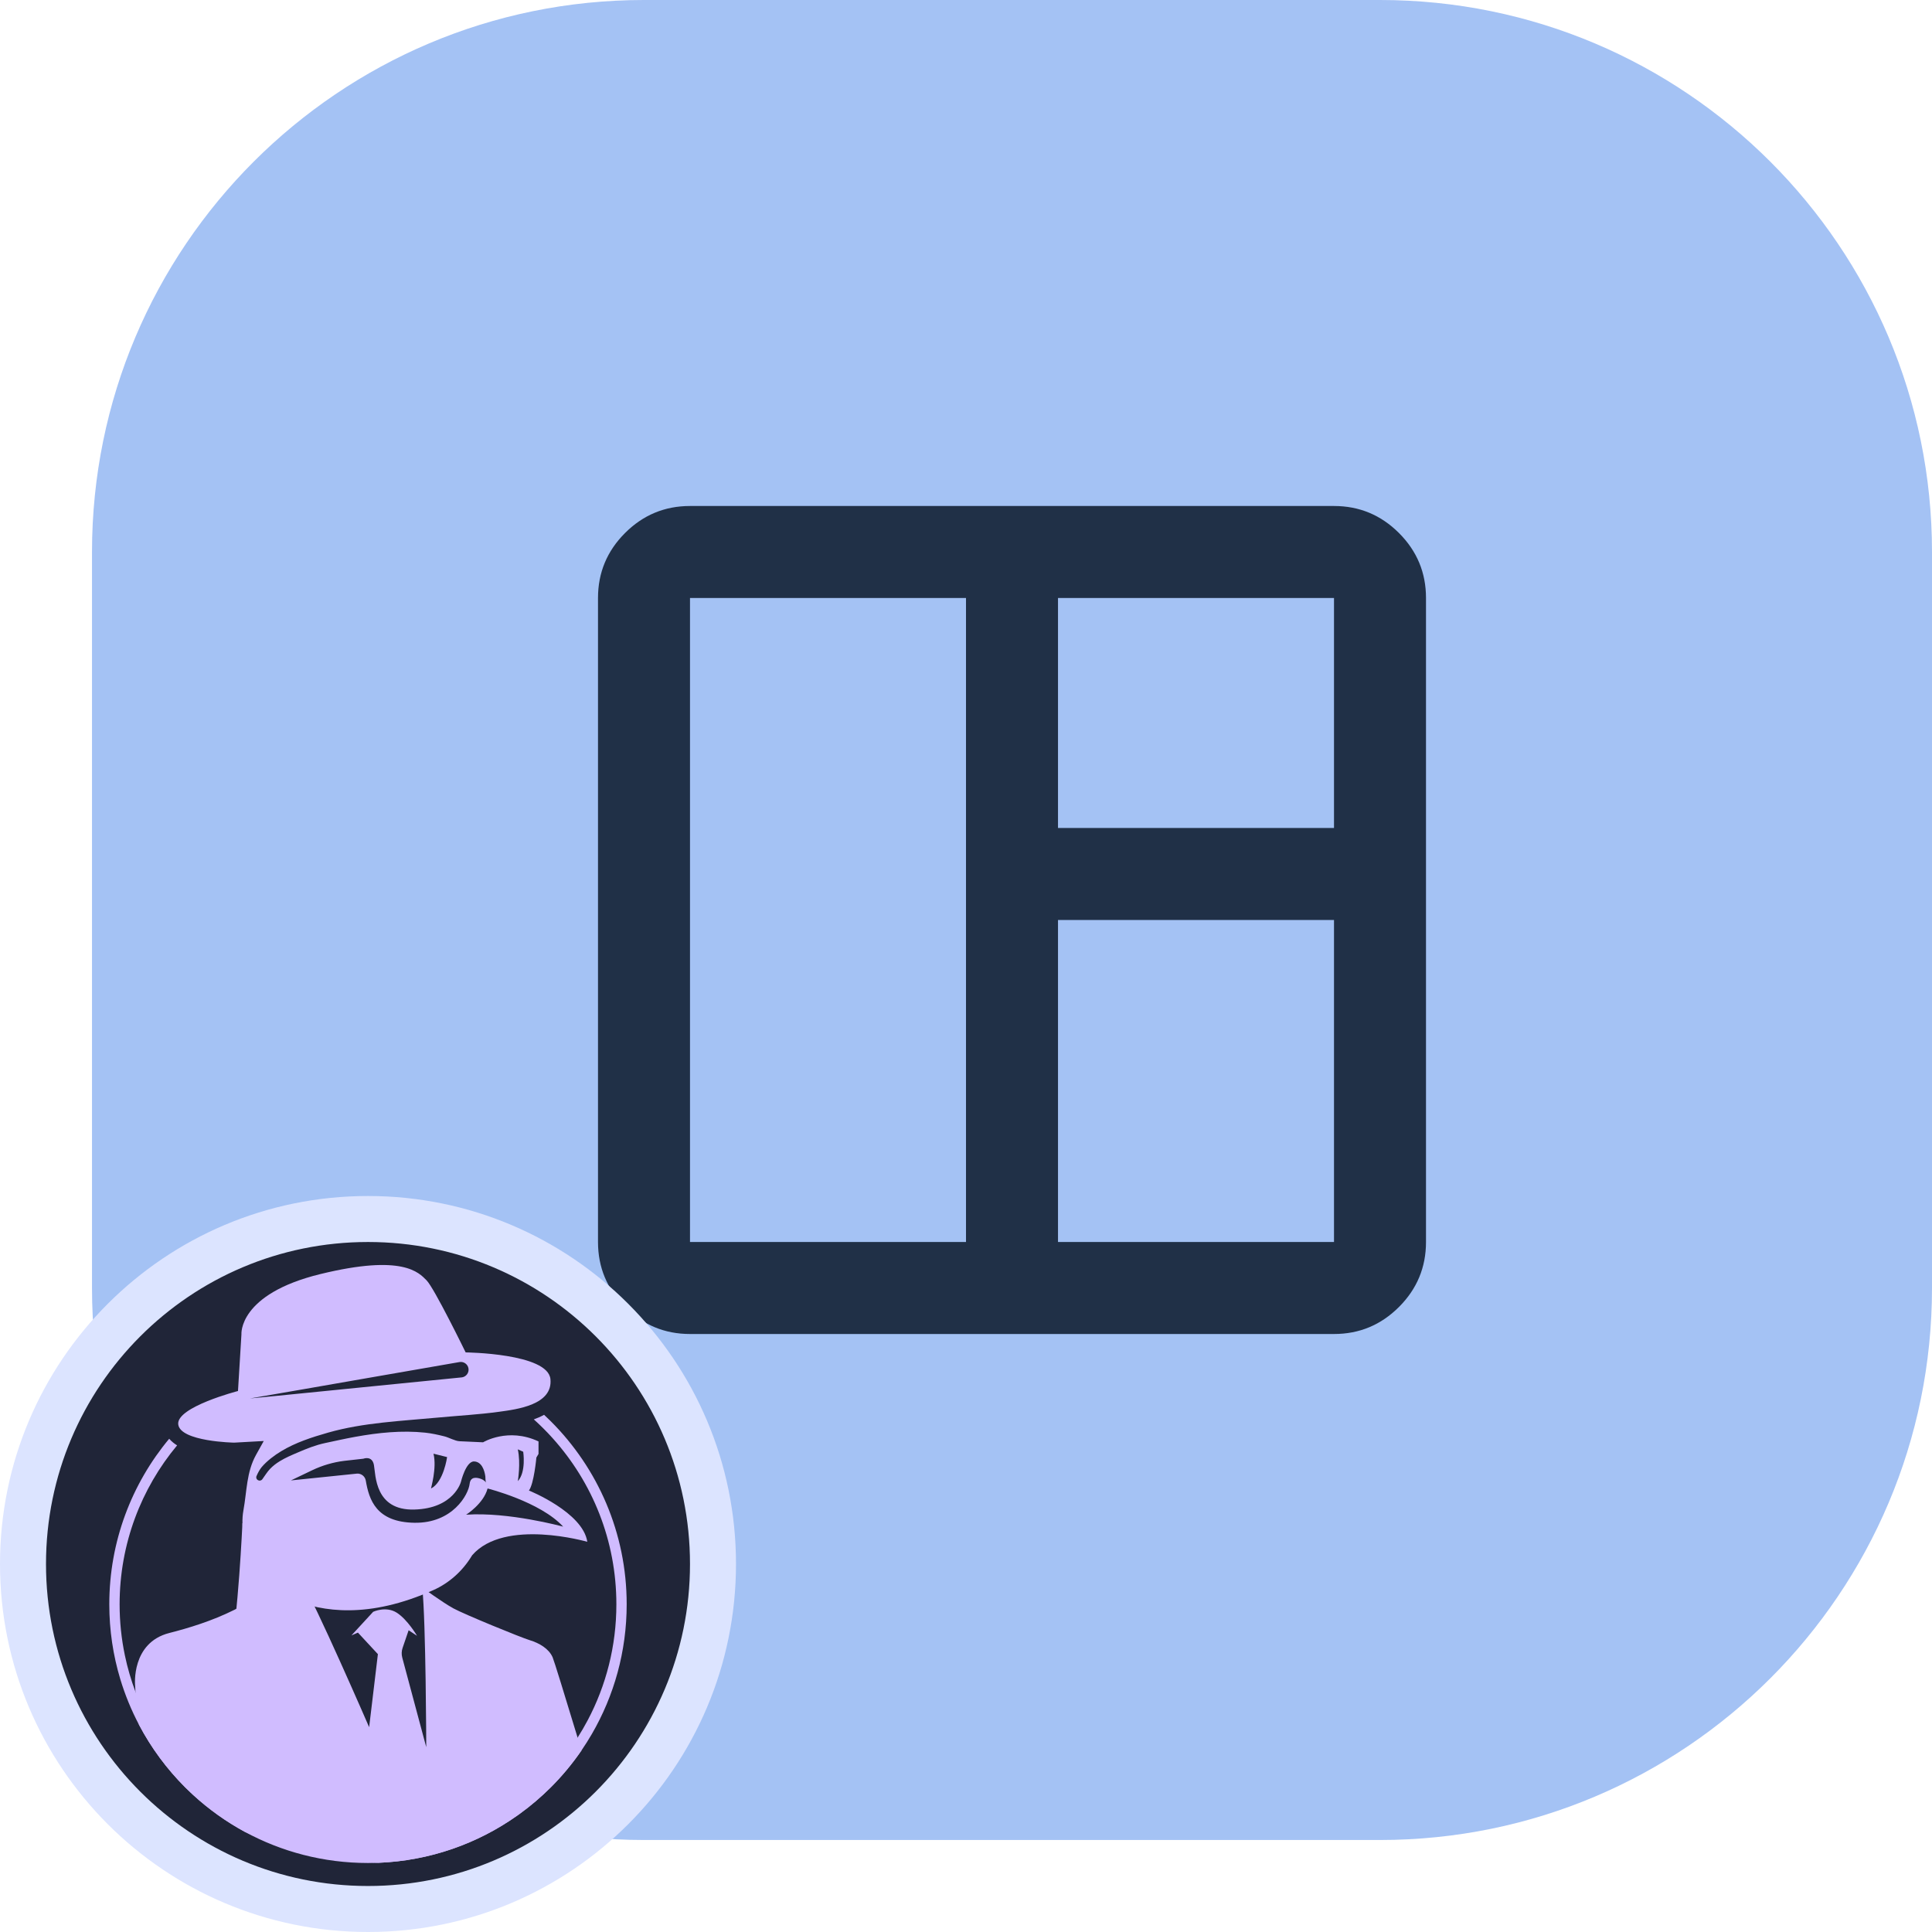
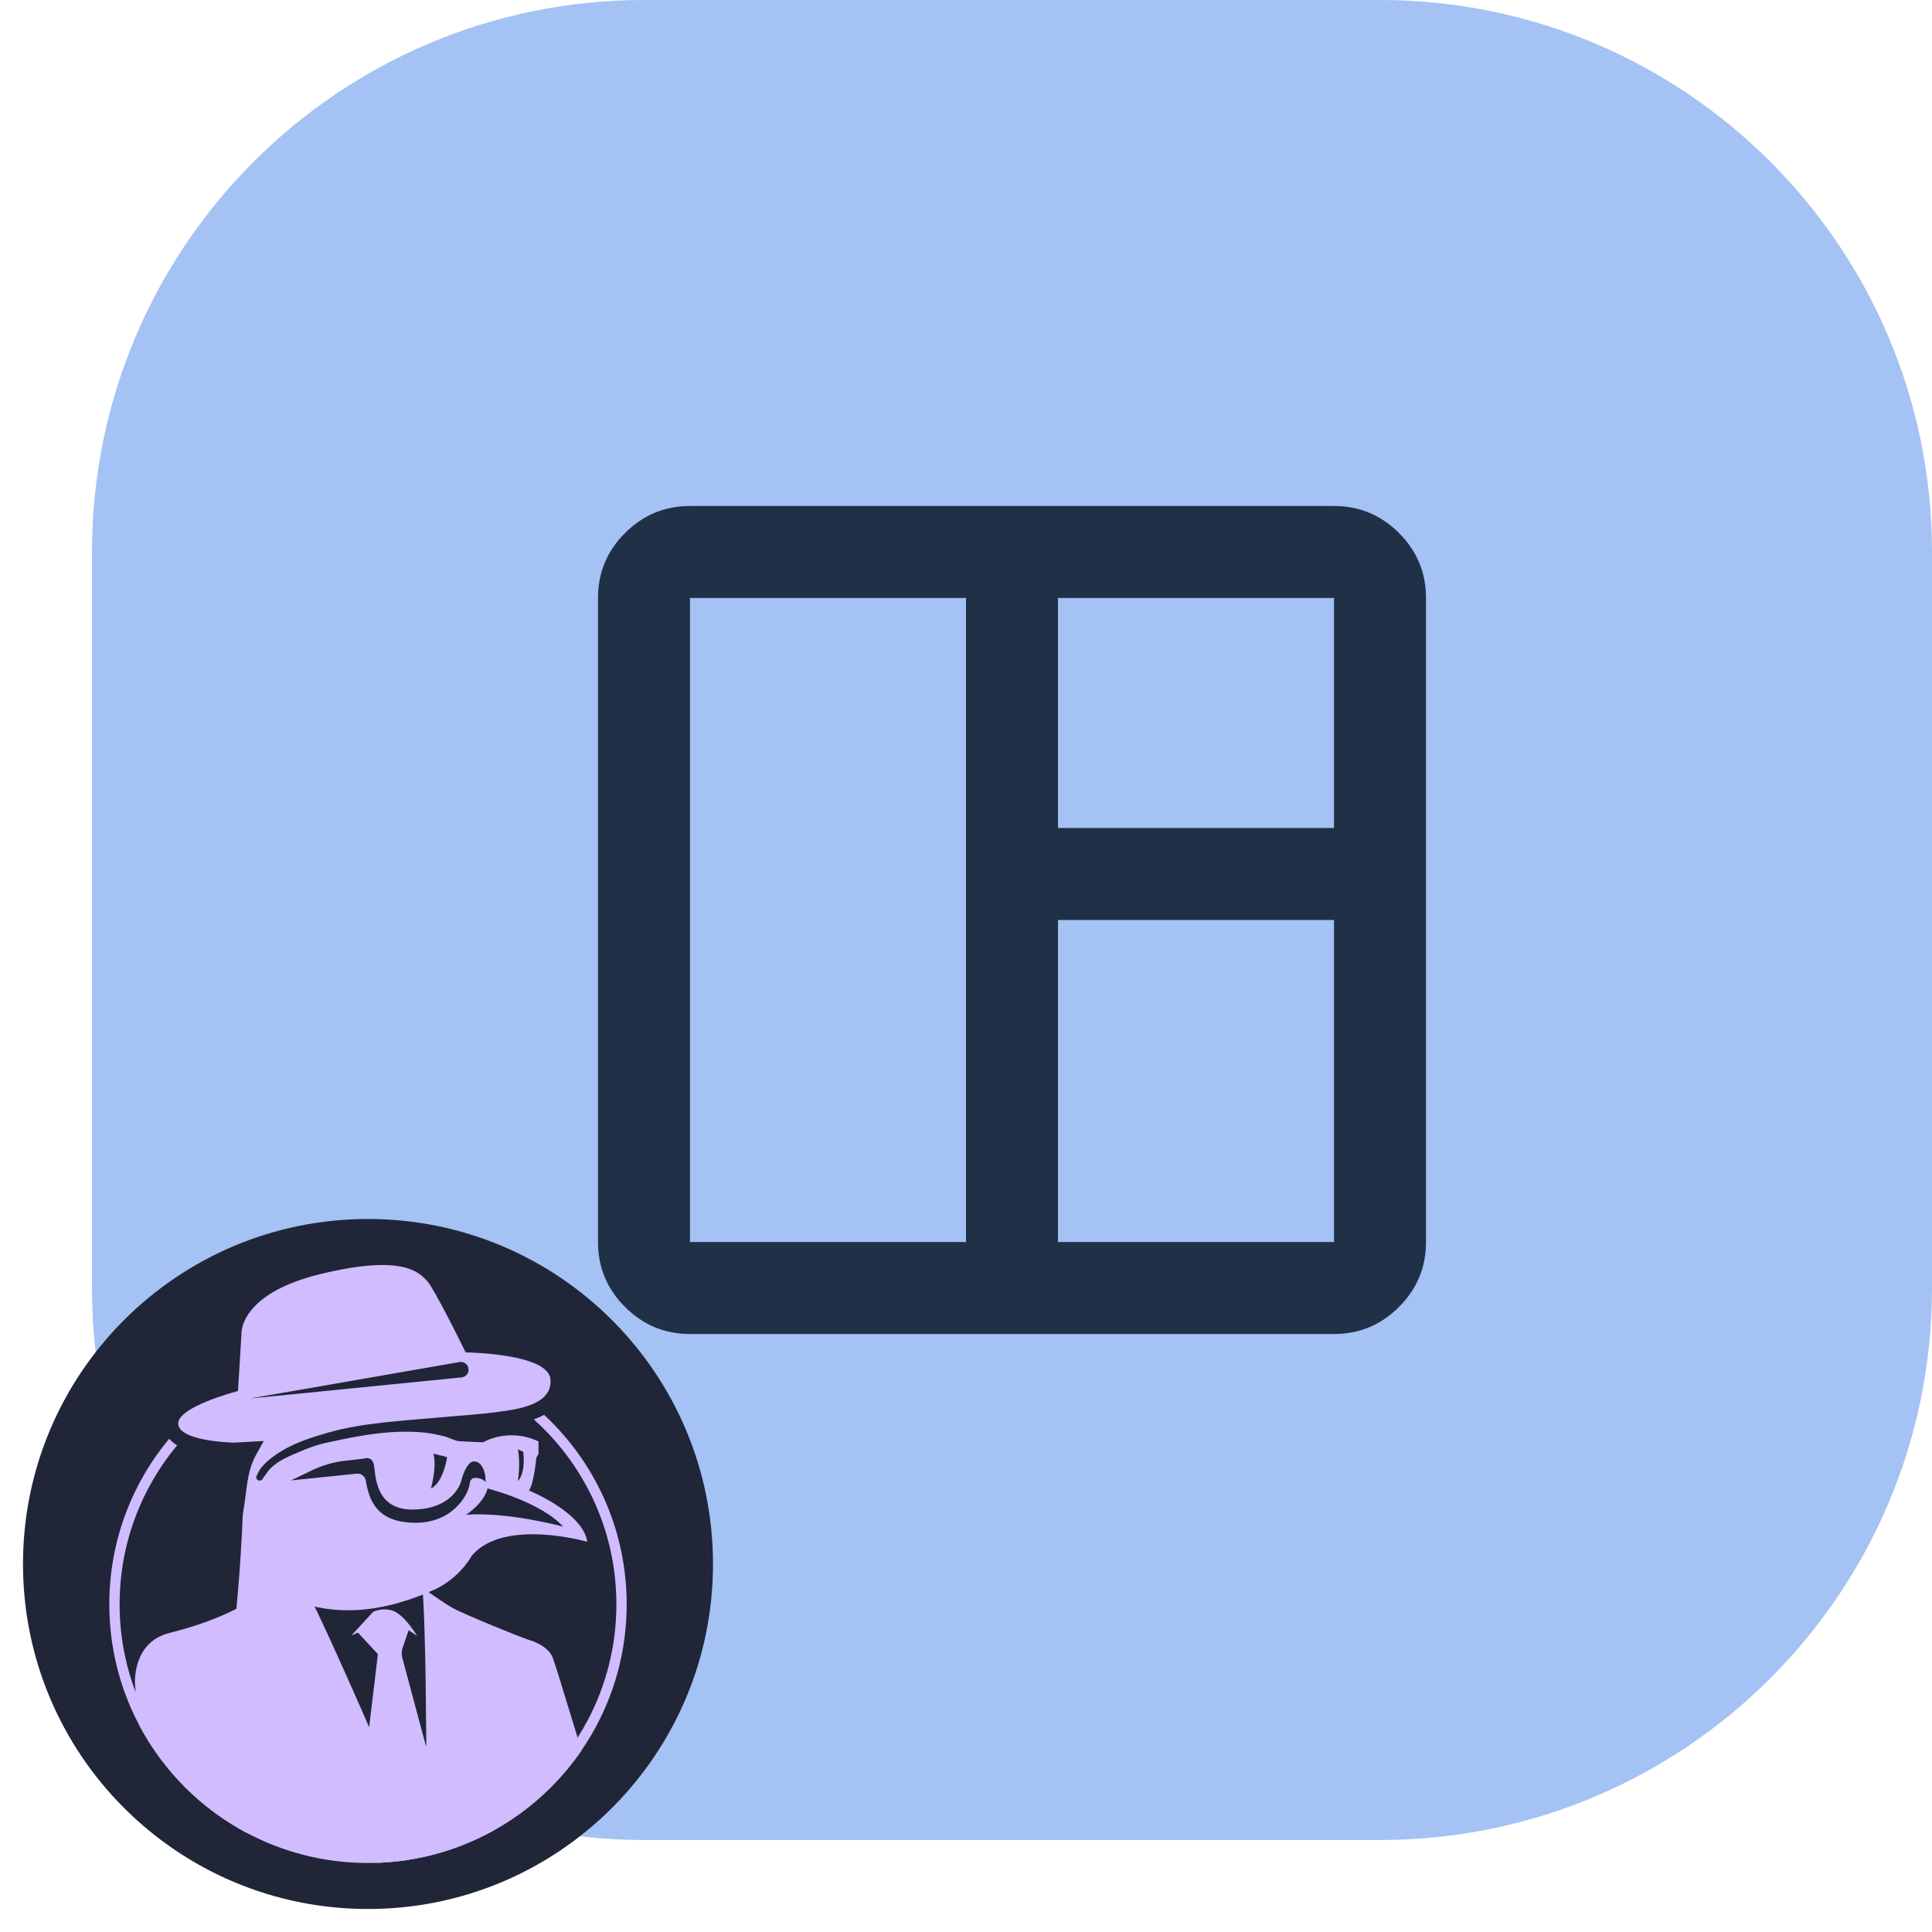
<svg xmlns="http://www.w3.org/2000/svg" width="40" height="40" viewBox="-2 0 42 42">
  <rect width="40" height="40" rx="12" fill="#a4c2f4" />
  <g transform="translate(8 32) scale(0.025 -0.025)">
    <path fill="#203047" d="M200 120Q167 120 143.5 143.5Q120 167 120 200V760Q120 793 143.5 816.5Q167 840 200 840H760Q793 840 816.5 816.5Q840 793 840 760V200Q840 167 816.5 143.5Q793 120 760 120ZM200 200H440Q440 200 440.0 200.0Q440 200 440 200V760Q440 760 440.0 760.0Q440 760 440 760H200Q200 760 200.0 760.0Q200 760 200 760V200Q200 200 200.0 200.0Q200 200 200 200ZM520 200H760Q760 200 760.0 200.0Q760 200 760 200V480Q760 480 760.0 480.0Q760 480 760 480H520Q520 480 520.0 480.0Q520 480 520 480V200Q520 200 520.0 200.0Q520 200 520 200ZM520 560H760Q760 560 760.0 560.0Q760 560 760 560V760Q760 760 760.0 760.0Q760 760 760 760H520Q520 760 520.0 760.0Q520 760 520 760V560Q520 560 520.0 560.0Q520 560 520 560Z" />
  </g>
  <g id="dux-badge" transform="translate(-26 2)">
-     <circle cx="32" cy="32" r="7.5" fill="#202538" stroke="#dce4ff" stroke-width="1" />
+     <circle cx="32" cy="32" r="7.5" fill="#202538" />
    <g transform="translate(26.376 25.5) scale(0.02329119)">
      <defs id="defs1">
        <clipPath clipPathUnits="userSpaceOnUse" id="clipPath21">
          <path d="M 0,1200 H 2000 V 0 H 0 Z" transform="translate(-673.8743,-704.2584)" id="path21" />
        </clipPath>
        <clipPath clipPathUnits="userSpaceOnUse" id="clipPath25">
          <path d="M 0,1200 H 2000 V 0 H 0 Z" transform="translate(-466.3045,-703.5978)" id="path25" />
        </clipPath>
        <clipPath clipPathUnits="userSpaceOnUse" id="clipPath27">
          <path d="M 0,1200 H 2000 V 0 H 0 Z" transform="translate(-695.28,-473.9274)" id="path27" />
        </clipPath>
        <clipPath clipPathUnits="userSpaceOnUse" id="clipPath29">
          <path d="M 0,1200 H 2000 V 0 H 0 Z" transform="translate(-457.9388,-632.9906)" id="path29" />
        </clipPath>
        <clipPath clipPathUnits="userSpaceOnUse" id="clipPath31">
          <path d="M 0,1200 H 2000 V 0 H 0 Z" transform="translate(-466.3045,-703.5978)" id="path31" />
        </clipPath>
        <clipPath clipPathUnits="userSpaceOnUse" id="clipPath33">
          <path d="M 0,1200 H 2000 V 0 H 0 Z" transform="translate(-614.5172,-638.933)" id="path33" />
        </clipPath>
      </defs>
      <g id="layer-MC0" transform="translate(-486.3102,-515.0272)">
        <path id="path20" d="M 0,0 C -1.568,1.568 -3.163,3.098 -4.787,4.61 -5.944,3.966 -7.185,3.35 -8.529,2.762 -9.658,2.277 -10.815,1.82 -11.981,1.4 c 1.885,-1.689 3.742,-3.425 5.552,-5.207 0.448,-0.429 0.886,-0.868 1.325,-1.306 2.221,-2.221 4.386,-4.498 6.476,-6.84 27.639,-30.784 44.453,-71.459 44.453,-116.089 0,-29.347 -7.259,-56.977 -20.09,-81.21 -2.192,-4.134 -4.544,-8.174 -7.054,-12.102 -6.83,-10.74 -14.827,-20.669 -23.785,-29.636 -5.944,-5.944 -12.317,-11.459 -19.073,-16.498 -0.56,-0.42 -1.12,-0.83 -1.689,-1.231 -28.675,-20.893 -63.975,-33.201 -102.186,-33.201 -48.018,0 -91.464,19.456 -122.948,50.93 -0.737,0.737 -1.465,1.474 -2.174,2.221 -0.55,0.569 -1.101,1.147 -1.633,1.726 -15.545,16.553 -27.881,36.14 -36.018,57.779 -3.098,8.211 -5.58,16.712 -7.409,25.464 -2.417,11.534 -3.686,23.496 -3.686,35.758 0.01,42.326 15.117,81.097 40.246,111.246 -2.072,1.278 -3.975,2.809 -5.534,4.637 -26.174,-31.399 -41.934,-71.822 -41.934,-115.883 0,-18.187 2.678,-35.748 7.67,-52.311 3.359,-11.142 7.754,-21.835 13.092,-31.95 8.528,-16.208 19.446,-30.961 32.276,-43.801 1.251,-1.25 2.529,-2.491 3.817,-3.685 0.662,-0.644 1.334,-1.26 2.006,-1.876 10.862,-9.938 22.945,-18.578 36,-25.661 25.632,-13.913 55.016,-21.816 86.229,-21.816 2.454,0 4.908,0.047 7.334,0.14 36.056,1.446 69.424,13.427 97.054,32.976 0.569,0.392 1.148,0.793 1.698,1.204 7.82,5.655 15.164,11.925 21.966,18.718 7.904,7.904 15.07,16.526 21.406,25.773 2.556,3.723 4.973,7.558 7.25,11.477 15.499,26.697 24.382,57.723 24.382,90.812 C 53.038,-78.055 32.762,-32.762 0,0" style="fill:#D0BCFF;fill-opacity:1;fill-rule:nonzero;stroke:none" transform="matrix(1.333333,0,0,-1.333333,898.4991,660.9888)" clip-path="url(#clipPath21)" />
        <path id="path24" d="M 0,0 -0.169,-0.292 C 1.43,-0.2 3.091,-0.108 4.798,0 Z" style="fill:#D0BCFF;fill-opacity:1;fill-rule:nonzero;stroke:none" transform="matrix(1.333333,0,0,-1.333333,621.7393,661.8696)" clip-path="url(#clipPath25)" />
        <path id="path26" d="m 0,0 c -6.336,-9.247 -13.502,-17.869 -21.406,-25.773 -6.802,-6.793 -14.146,-13.063 -21.965,-18.718 -0.551,-0.411 -1.129,-0.812 -1.699,-1.204 -27.629,-19.549 -60.998,-31.53 -97.053,-32.976 -33.247,1.129 -64.852,8.762 -93.564,21.676 -13.054,7.082 -25.138,15.723 -36,25.661 -0.672,0.616 -1.343,1.232 -2.006,1.876 -1.288,1.194 -2.566,2.435 -3.816,3.685 -12.831,12.84 -23.748,27.593 -32.277,43.801 -1.092,7.651 -1.941,15.378 -2.445,23.039 -0.102,1.502 -0.186,3.004 -0.261,4.497 0,0 -2.865,29.795 23.944,36.634 26.827,6.84 65.654,19.745 87.722,50.305 0,0 0.327,-8.38 5.506,-15.779 8.034,-11.422 46.674,-100.46 46.674,-100.46 l 6.121,51.135 -13.978,15.079 -4.553,-1.987 15.228,16.544 c 0,0 8.94,4.218 16.554,-0.653 7.605,-4.899 14.146,-16.153 14.146,-16.153 l -5.879,3.892 -4.227,-12.364 c -0.756,-2.184 -0.83,-4.535 -0.233,-6.784 l 16.796,-62.687 c 0,0 -0.243,87.415 -2.781,111.685 0,0 14.221,-10.367 21.621,-14.454 7.381,-4.078 47.215,-20.407 53.738,-22.395 6.504,-1.987 13.222,-5.841 15.882,-11.916 1.026,-2.351 8.594,-26.939 17.486,-56.229 C -1.829,6.028 -0.914,3.023 0,0" style="fill:#D0BCFF;fill-opacity:1;fill-rule:nonzero;stroke:none" transform="matrix(1.333333,0,0,-1.333333,927.04,968.0968)" clip-path="url(#clipPath27)" />
        <path id="path28" d="m 0,0 c 0,0 -3.081,-67.22 -8.64,-90.616 -5.559,-23.397 30.316,0 30.316,0 l 20.9,68.629 z" style="fill:#D0BCFF;fill-opacity:1;fill-rule:nonzero;stroke:none" transform="matrix(1.333333,0,0,-1.333333,610.5851,756.0125)" clip-path="url(#clipPath29)" />
        <path id="path30" d="M 0,0 -0.169,-0.292 C 1.43,-0.2 3.091,-0.108 4.798,0 Z" style="fill:#D0BCFF;fill-opacity:1;fill-rule:nonzero;stroke:none" transform="matrix(1.333333,0,0,-1.333333,621.7393,661.8696)" clip-path="url(#clipPath31)" />
        <path id="path32" d="m 0,0 c 0,0 12.178,7.604 15.029,18.355 0,0 36.913,-9.243 52.904,-26.719 C 66.887,-8.091 29.642,2.031 0,0 m -36.152,-5.643 c -26.791,0.404 -31.781,16.05 -34.086,29.523 -0.511,2.958 -3.148,5.073 -6.13,4.883 l -46.275,-4.764 14.922,7.14 c 3.505,1.687 7.164,3.077 10.895,4.17 3.742,1.093 7.556,1.901 11.429,2.376 4.051,0.499 8.542,1.01 13.46,1.509 0,0 6.19,2.459 7.414,-4.479 1.259,-6.926 0.499,-31.864 28.287,-31.103 27.777,0.76 32.612,19.412 32.612,19.412 0,0 3.458,14.471 9.232,14.257 5.263,-0.202 7.27,-6.142 7.853,-10.479 0.142,-1.045 -0.06,-3.54 0.582,-4.324 -0.939,1.152 -2.162,2.032 -3.564,2.554 C 7.604,26.113 3.065,26.945 2.471,21.658 1.616,13.877 -9.599,-6.059 -36.152,-5.643 m 13.306,48.354 9.528,-2.377 c 0,0 -2.388,-17.5 -11.227,-21.979 -0.25,-0.13 4.194,14.281 1.699,24.356 m 59.022,3.041 3.79,-1.687 c 0,0 2.198,-14.209 -3.79,-20.577 0,0 2.174,12.474 0,22.264 m -187.451,35.63 c 12.225,2.067 24.45,4.229 36.664,6.332 l 36.663,6.392 73.303,12.748 c 2.958,0.522 5.774,-1.462 6.285,-4.408 0.522,-2.947 -1.462,-5.762 -4.42,-6.285 -0.119,-0.024 -0.261,-0.036 -0.38,-0.047 H -3.184 L -114.243,85.029 c -12.344,-1.224 -24.676,-2.495 -37.032,-3.647 M 43.97,16.93 c 3.54,4.693 5.215,23.096 5.215,23.096 l 1.497,2.518 v 8.744 C 29.381,61.327 11.869,50.682 11.869,50.682 l -16.491,0.749 c -3.112,0.142 -7.449,2.637 -10.644,3.433 -4.42,1.093 -8.804,2.068 -13.342,2.566 -16.407,1.735 -32.933,0 -49.091,-2.934 -7.021,-1.271 -13.971,-2.851 -20.957,-4.325 -6.701,-1.425 -12.878,-3.908 -19.151,-6.605 -4.313,-1.842 -8.649,-3.659 -12.641,-6.119 -2.436,-1.496 -4.741,-3.243 -6.737,-5.31 -2.126,-2.21 -3.659,-4.859 -5.476,-7.319 -1.545,-2.091 -4.907,-0.463 -4.147,2.032 0.024,0.059 0.048,0.119 0.06,0.154 0.867,2.044 2.221,4.646 3.659,6.345 3.588,4.241 8.958,8.292 13.686,11.12 10.039,6.071 21.48,9.766 32.767,12.985 24.771,7.057 51.442,8.138 77.009,10.55 14.114,1.331 28.43,2.091 42.473,4.016 12.784,1.734 37.935,4.859 36.176,22.882 -1.71,18.129 -59.355,18.712 -59.355,18.712 0,0 -21.943,45.027 -27.372,50.468 -5.418,5.418 -16.503,18.474 -74.254,4.384 -57.739,-14.078 -55.327,-42.259 -55.327,-42.259 l -2.412,-39.622 c 0,0 -43.198,-11.179 -41.832,-23.321 1.391,-12.142 39.171,-12.819 39.171,-12.819 0,0 8.577,0.439 20.696,1.152 l -5.382,-9.683 c -6.749,-12.13 -6.38,-25.258 -8.851,-38.908 -4.277,-23.631 11.963,-52.702 33.978,-62.147 21.1,-9.053 53.949,-13.782 99.012,6.368 11.085,4.954 20.328,13.282 26.66,23.618 l 0.499,0.796 c 22.728,26.125 80.574,9.386 80.574,9.386 C 81.774,1.699 43.97,16.93 43.97,16.93" style="fill:#D0BCFF;fill-opacity:1;fill-rule:nonzero;stroke:none" transform="matrix(1.333333,0,0,-1.333333,819.3563,748.0893)" clip-path="url(#clipPath33)" />
      </g>
    </g>
  </g>
</svg>
